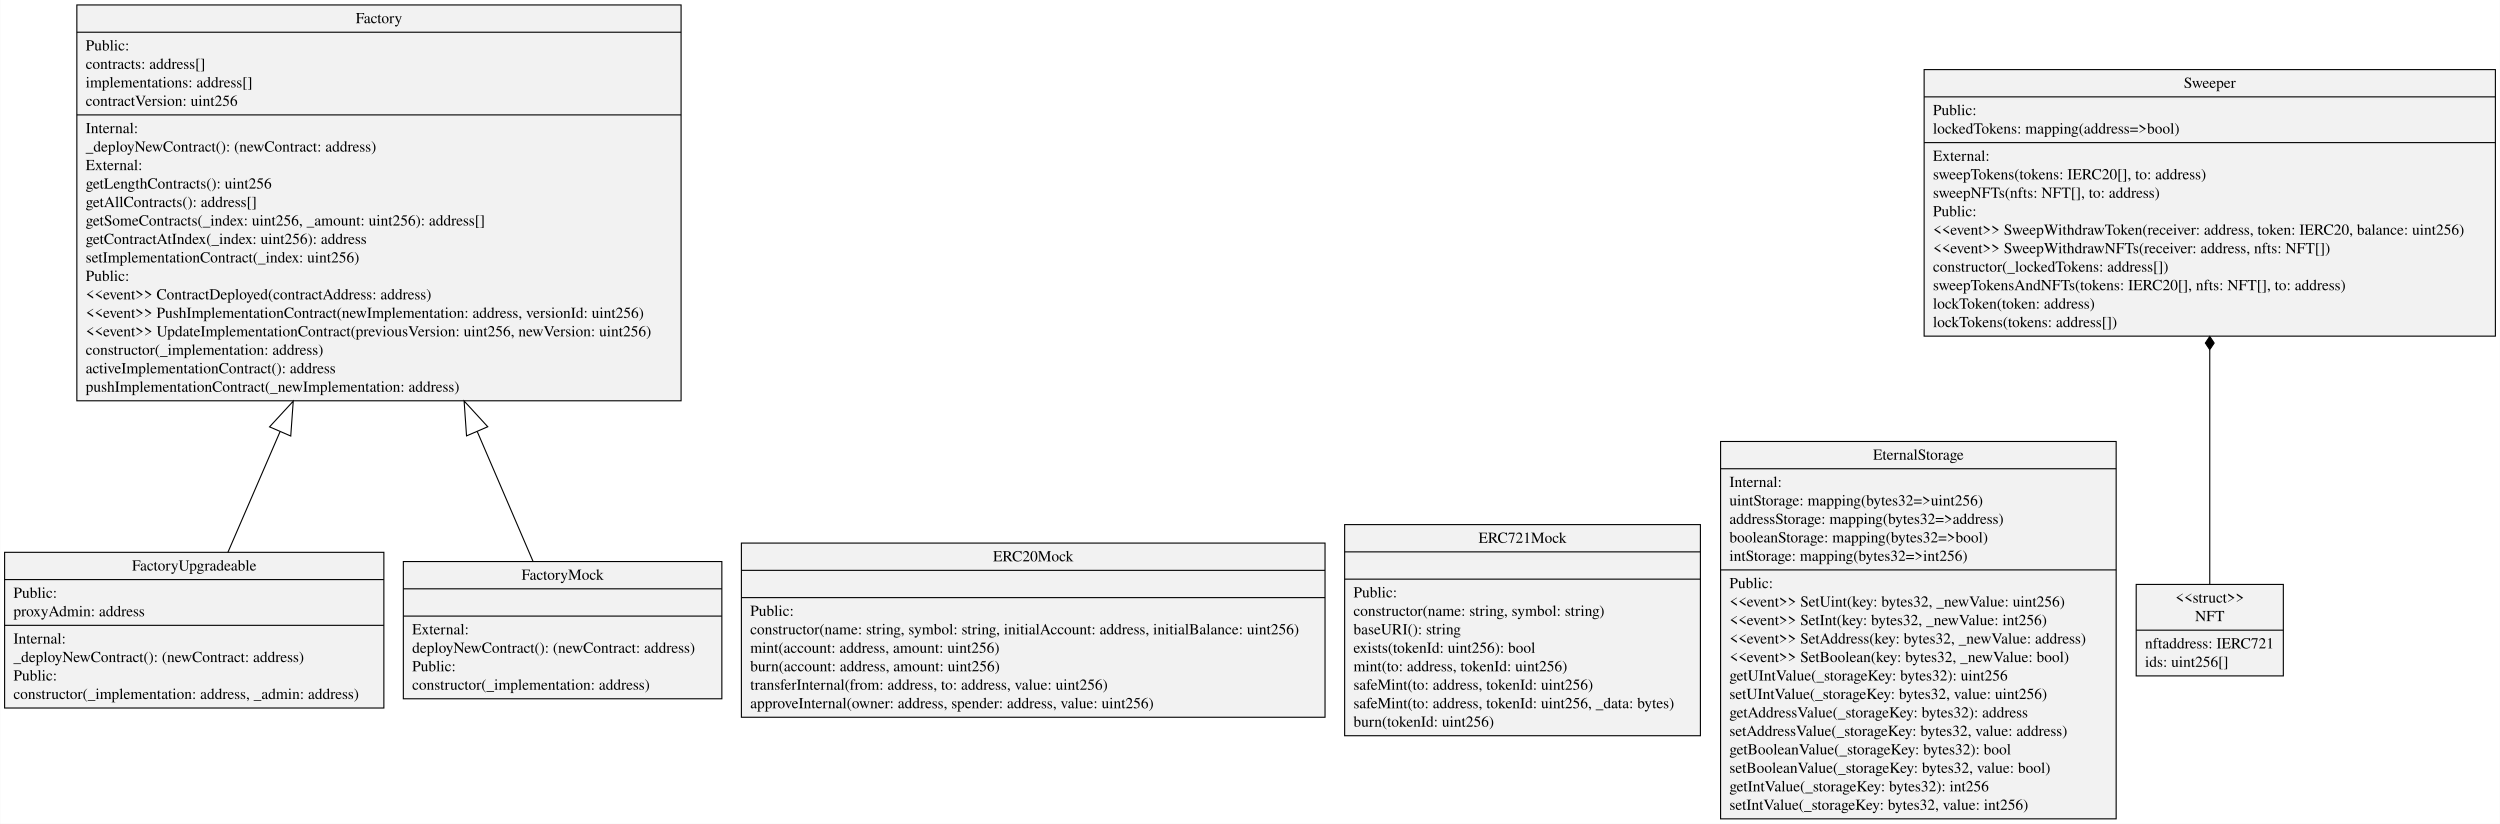
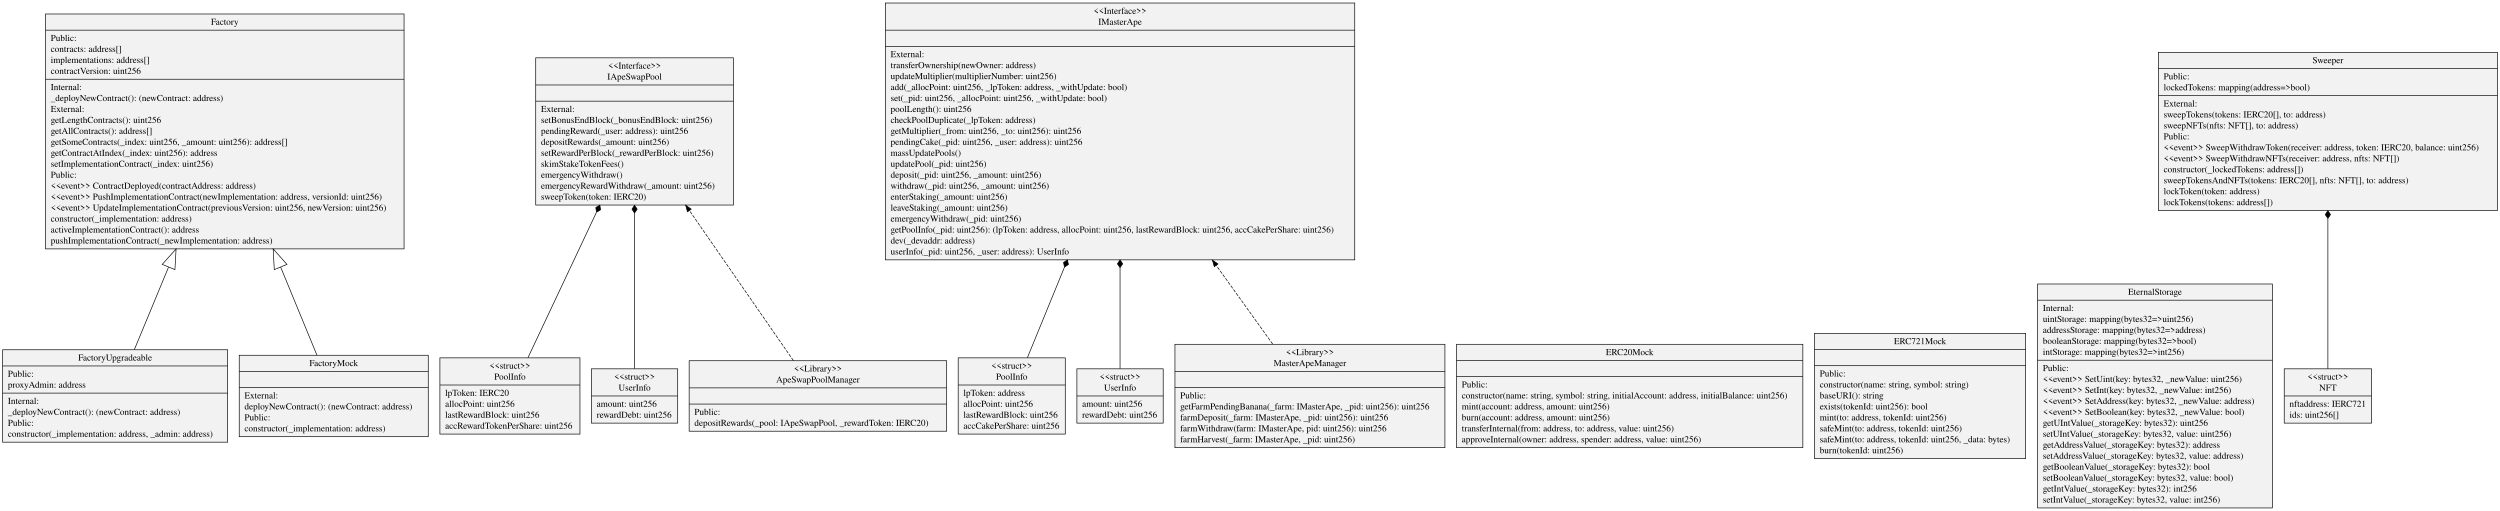
- <svg xmlns="http://www.w3.org/2000/svg" width="2273pt" height="749pt" viewBox="0.00 0.00 2273.22 749.20">
-   <g id="graph0" class="graph" transform="scale(1 1) rotate(0) translate(4 745.2)">
-     <polygon fill="#ffffff" stroke="transparent" points="-4,4 -4,-745.2 2269.218,-745.2 2269.218,4 -4,4" />
+ <svg xmlns="http://www.w3.org/2000/svg" width="3831pt" height="783pt" viewBox="0.00 0.00 3831.22 782.80">
+   <g id="graph0" class="graph" transform="scale(1 1) rotate(0) translate(4 778.8)">
+     <polygon fill="#ffffff" stroke="transparent" points="-4,4 -4,-778.8 3827.218,-778.8 3827.218,4 -4,4" />
    <g id="node1" class="node">
-       <polygon fill="#f2f2f2" stroke="#000000" points="65.7,-380.7 65.7,-740.7 615.211,-740.7 615.211,-380.7 65.7,-380.7" />
-       <text text-anchor="middle" x="340.455" y="-724.1" font-family="Times,serif" font-size="14.00" fill="#000000">Factory</text>
-       <polyline fill="none" stroke="#000000" points="65.7,-715.9 615.211,-715.9 " />
-       <text text-anchor="start" x="73.7" y="-699.3" font-family="Times,serif" font-size="14.00" fill="#000000">Public:</text>
-       <text text-anchor="start" x="73.7" y="-682.5" font-family="Times,serif" font-size="14.00" fill="#000000">   contracts: address[]</text>
-       <text text-anchor="start" x="73.7" y="-665.7" font-family="Times,serif" font-size="14.00" fill="#000000">   implementations: address[]</text>
-       <text text-anchor="start" x="73.7" y="-648.9" font-family="Times,serif" font-size="14.00" fill="#000000">   contractVersion: uint256</text>
-       <polyline fill="none" stroke="#000000" points="65.7,-640.7 615.211,-640.7 " />
-       <text text-anchor="start" x="73.7" y="-624.1" font-family="Times,serif" font-size="14.00" fill="#000000">Internal:</text>
-       <text text-anchor="start" x="73.7" y="-607.3" font-family="Times,serif" font-size="14.00" fill="#000000">    _deployNewContract(): (newContract: address)</text>
-       <text text-anchor="start" x="73.7" y="-590.5" font-family="Times,serif" font-size="14.00" fill="#000000">External:</text>
-       <text text-anchor="start" x="73.7" y="-573.7" font-family="Times,serif" font-size="14.00" fill="#000000">    getLengthContracts(): uint256</text>
-       <text text-anchor="start" x="73.7" y="-556.9" font-family="Times,serif" font-size="14.00" fill="#000000">    getAllContracts(): address[]</text>
-       <text text-anchor="start" x="73.7" y="-540.1" font-family="Times,serif" font-size="14.00" fill="#000000">    getSomeContracts(_index: uint256, _amount: uint256): address[]</text>
-       <text text-anchor="start" x="73.7" y="-523.3" font-family="Times,serif" font-size="14.00" fill="#000000">    getContractAtIndex(_index: uint256): address</text>
-       <text text-anchor="start" x="73.7" y="-506.5" font-family="Times,serif" font-size="14.00" fill="#000000">    setImplementationContract(_index: uint256)</text>
-       <text text-anchor="start" x="73.7" y="-489.7" font-family="Times,serif" font-size="14.00" fill="#000000">Public:</text>
-       <text text-anchor="start" x="73.7" y="-472.9" font-family="Times,serif" font-size="14.00" fill="#000000">    &lt;&lt;event&gt;&gt; ContractDeployed(contractAddress: address)</text>
-       <text text-anchor="start" x="73.7" y="-456.1" font-family="Times,serif" font-size="14.00" fill="#000000">    &lt;&lt;event&gt;&gt; PushImplementationContract(newImplementation: address, versionId: uint256)</text>
-       <text text-anchor="start" x="73.7" y="-439.3" font-family="Times,serif" font-size="14.00" fill="#000000">    &lt;&lt;event&gt;&gt; UpdateImplementationContract(previousVersion: uint256, newVersion: uint256)</text>
-       <text text-anchor="start" x="73.7" y="-422.5" font-family="Times,serif" font-size="14.00" fill="#000000">    constructor(_implementation: address)</text>
-       <text text-anchor="start" x="73.7" y="-405.7" font-family="Times,serif" font-size="14.00" fill="#000000">    activeImplementationContract(): address</text>
-       <text text-anchor="start" x="73.7" y="-388.9" font-family="Times,serif" font-size="14.00" fill="#000000">    pushImplementationContract(_newImplementation: address)</text>
+       <polygon fill="#f2f2f2" stroke="#000000" points="65.7,-397.5 65.7,-757.5 615.211,-757.5 615.211,-397.5 65.7,-397.5" />
+       <text text-anchor="middle" x="340.455" y="-740.9" font-family="Times,serif" font-size="14.00" fill="#000000">Factory</text>
+       <polyline fill="none" stroke="#000000" points="65.7,-732.7 615.211,-732.7 " />
+       <text text-anchor="start" x="73.7" y="-716.1" font-family="Times,serif" font-size="14.00" fill="#000000">Public:</text>
+       <text text-anchor="start" x="73.7" y="-699.3" font-family="Times,serif" font-size="14.00" fill="#000000">   contracts: address[]</text>
+       <text text-anchor="start" x="73.7" y="-682.5" font-family="Times,serif" font-size="14.00" fill="#000000">   implementations: address[]</text>
+       <text text-anchor="start" x="73.7" y="-665.7" font-family="Times,serif" font-size="14.00" fill="#000000">   contractVersion: uint256</text>
+       <polyline fill="none" stroke="#000000" points="65.7,-657.5 615.211,-657.5 " />
+       <text text-anchor="start" x="73.7" y="-640.9" font-family="Times,serif" font-size="14.00" fill="#000000">Internal:</text>
+       <text text-anchor="start" x="73.7" y="-624.1" font-family="Times,serif" font-size="14.00" fill="#000000">    _deployNewContract(): (newContract: address)</text>
+       <text text-anchor="start" x="73.7" y="-607.3" font-family="Times,serif" font-size="14.00" fill="#000000">External:</text>
+       <text text-anchor="start" x="73.7" y="-590.5" font-family="Times,serif" font-size="14.00" fill="#000000">    getLengthContracts(): uint256</text>
+       <text text-anchor="start" x="73.7" y="-573.7" font-family="Times,serif" font-size="14.00" fill="#000000">    getAllContracts(): address[]</text>
+       <text text-anchor="start" x="73.7" y="-556.9" font-family="Times,serif" font-size="14.00" fill="#000000">    getSomeContracts(_index: uint256, _amount: uint256): address[]</text>
+       <text text-anchor="start" x="73.7" y="-540.1" font-family="Times,serif" font-size="14.00" fill="#000000">    getContractAtIndex(_index: uint256): address</text>
+       <text text-anchor="start" x="73.7" y="-523.3" font-family="Times,serif" font-size="14.00" fill="#000000">    setImplementationContract(_index: uint256)</text>
+       <text text-anchor="start" x="73.7" y="-506.5" font-family="Times,serif" font-size="14.00" fill="#000000">Public:</text>
+       <text text-anchor="start" x="73.7" y="-489.7" font-family="Times,serif" font-size="14.00" fill="#000000">    &lt;&lt;event&gt;&gt; ContractDeployed(contractAddress: address)</text>
+       <text text-anchor="start" x="73.7" y="-472.9" font-family="Times,serif" font-size="14.00" fill="#000000">    &lt;&lt;event&gt;&gt; PushImplementationContract(newImplementation: address, versionId: uint256)</text>
+       <text text-anchor="start" x="73.7" y="-456.1" font-family="Times,serif" font-size="14.00" fill="#000000">    &lt;&lt;event&gt;&gt; UpdateImplementationContract(previousVersion: uint256, newVersion: uint256)</text>
+       <text text-anchor="start" x="73.7" y="-439.3" font-family="Times,serif" font-size="14.00" fill="#000000">    constructor(_implementation: address)</text>
+       <text text-anchor="start" x="73.7" y="-422.5" font-family="Times,serif" font-size="14.00" fill="#000000">    activeImplementationContract(): address</text>
+       <text text-anchor="start" x="73.7" y="-405.7" font-family="Times,serif" font-size="14.00" fill="#000000">    pushImplementationContract(_newImplementation: address)</text>
    </g>
    <g id="node2" class="node">
      <polygon fill="#f2f2f2" stroke="#000000" points="0,-101.3 0,-242.9 344.91,-242.9 344.91,-101.3 0,-101.3" />
      <text text-anchor="middle" x="172.455" y="-226.3" font-family="Times,serif" font-size="14.00" fill="#000000">FactoryUpgradeable</text>
      <polyline fill="none" stroke="#000000" points="0,-218.1 344.91,-218.1 " />
      <text text-anchor="start" x="8" y="-201.5" font-family="Times,serif" font-size="14.00" fill="#000000">Public:</text>
      <text text-anchor="start" x="8" y="-184.7" font-family="Times,serif" font-size="14.00" fill="#000000">   proxyAdmin: address</text>
      <polyline fill="none" stroke="#000000" points="0,-176.5 344.91,-176.5 " />
      <text text-anchor="start" x="8" y="-159.9" font-family="Times,serif" font-size="14.00" fill="#000000">Internal:</text>
      <text text-anchor="start" x="8" y="-143.1" font-family="Times,serif" font-size="14.00" fill="#000000">    _deployNewContract(): (newContract: address)</text>
      <text text-anchor="start" x="8" y="-126.3" font-family="Times,serif" font-size="14.00" fill="#000000">Public:</text>
      <text text-anchor="start" x="8" y="-109.5" font-family="Times,serif" font-size="14.00" fill="#000000">    constructor(_implementation: address, _admin: address)</text>
    </g>
+     <g id="edge6" class="edge">
+       <path fill="none" stroke="#000000" d="M201.911,-243.179C216.674,-278.805 235.398,-323.988 254.27,-369.526" />
+       <polygon fill="none" stroke="#000000" points="244.659,-373.763 265.845,-397.457 264.06,-365.723 244.659,-373.763" />
+     </g>
+     <g id="node3" class="node">
+       <polygon fill="#f2f2f2" stroke="#000000" points="817.001,-464.7 817.001,-690.3 1119.91,-690.3 1119.91,-464.7 817.001,-464.7" />
+       <text text-anchor="middle" x="968.455" y="-673.7" font-family="Times,serif" font-size="14.00" fill="#000000">&lt;&lt;Interface&gt;&gt;</text>
+       <text text-anchor="middle" x="968.455" y="-656.9" font-family="Times,serif" font-size="14.00" fill="#000000">IApeSwapPool</text>
+       <polyline fill="none" stroke="#000000" points="817.001,-648.7 1119.91,-648.7 " />
+       <text text-anchor="middle" x="968.455" y="-632.1" font-family="Times,serif" font-size="14.00" fill="#000000"> </text>
+       <polyline fill="none" stroke="#000000" points="817.001,-623.9 1119.91,-623.9 " />
+       <text text-anchor="start" x="825.001" y="-607.3" font-family="Times,serif" font-size="14.00" fill="#000000">External:</text>
+       <text text-anchor="start" x="825.001" y="-590.5" font-family="Times,serif" font-size="14.00" fill="#000000">     setBonusEndBlock(_bonusEndBlock: uint256)</text>
+       <text text-anchor="start" x="825.001" y="-573.7" font-family="Times,serif" font-size="14.00" fill="#000000">     pendingReward(_user: address): uint256</text>
+       <text text-anchor="start" x="825.001" y="-556.9" font-family="Times,serif" font-size="14.00" fill="#000000">     depositRewards(_amount: uint256)</text>
+       <text text-anchor="start" x="825.001" y="-540.1" font-family="Times,serif" font-size="14.00" fill="#000000">     setRewardPerBlock(_rewardPerBlock: uint256)</text>
+       <text text-anchor="start" x="825.001" y="-523.3" font-family="Times,serif" font-size="14.00" fill="#000000">     skimStakeTokenFees()</text>
+       <text text-anchor="start" x="825.001" y="-506.5" font-family="Times,serif" font-size="14.00" fill="#000000">     emergencyWithdraw()</text>
+       <text text-anchor="start" x="825.001" y="-489.7" font-family="Times,serif" font-size="14.00" fill="#000000">     emergencyRewardWithdraw(_amount: uint256)</text>
+       <text text-anchor="start" x="825.001" y="-472.9" font-family="Times,serif" font-size="14.00" fill="#000000">     sweepToken(token: IERC20)</text>
+     </g>
+     <g id="node4" class="node">
+       <polygon fill="#f2f2f2" stroke="#000000" points="670.132,-113.7 670.132,-230.5 884.778,-230.5 884.778,-113.7 670.132,-113.7" />
+       <text text-anchor="middle" x="777.455" y="-213.9" font-family="Times,serif" font-size="14.00" fill="#000000">&lt;&lt;struct&gt;&gt;</text>
+       <text text-anchor="middle" x="777.455" y="-197.1" font-family="Times,serif" font-size="14.00" fill="#000000">PoolInfo</text>
+       <polyline fill="none" stroke="#000000" points="670.132,-188.9 884.778,-188.9 " />
+       <text text-anchor="start" x="678.132" y="-172.3" font-family="Times,serif" font-size="14.00" fill="#000000">lpToken: IERC20</text>
+       <text text-anchor="start" x="678.132" y="-155.5" font-family="Times,serif" font-size="14.00" fill="#000000">allocPoint: uint256</text>
+       <text text-anchor="start" x="678.132" y="-138.7" font-family="Times,serif" font-size="14.00" fill="#000000">lastRewardBlock: uint256</text>
+       <text text-anchor="start" x="678.132" y="-121.9" font-family="Times,serif" font-size="14.00" fill="#000000">accRewardTokenPerShare: uint256</text>
+     </g>
+     <g id="edge1" class="edge">
+       <path fill="none" stroke="#000000" d="M805.024,-230.616C832.342,-288.597 875.034,-379.212 909.934,-453.288" />
+       <polygon fill="#000000" stroke="#000000" points="910.13,-453.703 916.305,-457.426 915.244,-464.559 909.068,-460.836 910.13,-453.703" />
+     </g>
+     <g id="node5" class="node">
+       <polygon fill="#f2f2f2" stroke="#000000" points="902.335,-130.5 902.335,-213.7 1034.575,-213.7 1034.575,-130.5 902.335,-130.5" />
+       <text text-anchor="middle" x="968.455" y="-197.1" font-family="Times,serif" font-size="14.00" fill="#000000">&lt;&lt;struct&gt;&gt;</text>
+       <text text-anchor="middle" x="968.455" y="-180.3" font-family="Times,serif" font-size="14.00" fill="#000000">UserInfo</text>
+       <polyline fill="none" stroke="#000000" points="902.335,-172.1 1034.575,-172.1 " />
+       <text text-anchor="start" x="910.335" y="-155.5" font-family="Times,serif" font-size="14.00" fill="#000000">amount: uint256</text>
+       <text text-anchor="start" x="910.335" y="-138.7" font-family="Times,serif" font-size="14.00" fill="#000000">rewardDebt: uint256</text>
+     </g>
    <g id="edge2" class="edge">
-       <path fill="none" stroke="#000000" d="M203.074,-242.923C216.652,-274.331 233.407,-313.088 250.493,-352.609" />
-       <polygon fill="none" stroke="#000000" points="240.949,-356.993 262.492,-380.363 260.225,-348.66 240.949,-356.993" />
-     </g>
-     <g id="node3" class="node">
-       <polygon fill="#f2f2f2" stroke="#000000" points="670.062,-92.9 670.062,-251.3 1200.848,-251.3 1200.848,-92.9 670.062,-92.9" />
-       <text text-anchor="middle" x="935.455" y="-234.7" font-family="Times,serif" font-size="14.00" fill="#000000">ERC20Mock</text>
-       <polyline fill="none" stroke="#000000" points="670.062,-226.5 1200.848,-226.5 " />
-       <text text-anchor="middle" x="935.455" y="-209.9" font-family="Times,serif" font-size="14.00" fill="#000000"> </text>
-       <polyline fill="none" stroke="#000000" points="670.062,-201.7 1200.848,-201.7 " />
-       <text text-anchor="start" x="678.062" y="-185.1" font-family="Times,serif" font-size="14.00" fill="#000000">Public:</text>
-       <text text-anchor="start" x="678.062" y="-168.3" font-family="Times,serif" font-size="14.00" fill="#000000">    constructor(name: string, symbol: string, initialAccount: address, initialBalance: uint256)</text>
-       <text text-anchor="start" x="678.062" y="-151.5" font-family="Times,serif" font-size="14.00" fill="#000000">    mint(account: address, amount: uint256)</text>
-       <text text-anchor="start" x="678.062" y="-134.7" font-family="Times,serif" font-size="14.00" fill="#000000">    burn(account: address, amount: uint256)</text>
-       <text text-anchor="start" x="678.062" y="-117.9" font-family="Times,serif" font-size="14.00" fill="#000000">    transferInternal(from: address, to: address, value: uint256)</text>
-       <text text-anchor="start" x="678.062" y="-101.1" font-family="Times,serif" font-size="14.00" fill="#000000">    approveInternal(owner: address, spender: address, value: uint256)</text>
-     </g>
-     <g id="node4" class="node">
-       <polygon fill="#f2f2f2" stroke="#000000" points="1218.686,-76.1 1218.686,-268.1 1542.225,-268.1 1542.225,-76.1 1218.686,-76.1" />
-       <text text-anchor="middle" x="1380.455" y="-251.5" font-family="Times,serif" font-size="14.00" fill="#000000">ERC721Mock</text>
-       <polyline fill="none" stroke="#000000" points="1218.686,-243.3 1542.225,-243.3 " />
-       <text text-anchor="middle" x="1380.455" y="-226.7" font-family="Times,serif" font-size="14.00" fill="#000000"> </text>
-       <polyline fill="none" stroke="#000000" points="1218.686,-218.5 1542.225,-218.5 " />
-       <text text-anchor="start" x="1226.686" y="-201.9" font-family="Times,serif" font-size="14.00" fill="#000000">Public:</text>
-       <text text-anchor="start" x="1226.686" y="-185.1" font-family="Times,serif" font-size="14.00" fill="#000000">    constructor(name: string, symbol: string)</text>
-       <text text-anchor="start" x="1226.686" y="-168.3" font-family="Times,serif" font-size="14.00" fill="#000000">    baseURI(): string</text>
-       <text text-anchor="start" x="1226.686" y="-151.5" font-family="Times,serif" font-size="14.00" fill="#000000">    exists(tokenId: uint256): bool</text>
-       <text text-anchor="start" x="1226.686" y="-134.7" font-family="Times,serif" font-size="14.00" fill="#000000">    mint(to: address, tokenId: uint256)</text>
-       <text text-anchor="start" x="1226.686" y="-117.9" font-family="Times,serif" font-size="14.00" fill="#000000">    safeMint(to: address, tokenId: uint256)</text>
-       <text text-anchor="start" x="1226.686" y="-101.1" font-family="Times,serif" font-size="14.00" fill="#000000">    safeMint(to: address, tokenId: uint256, _data: bytes)</text>
-       <text text-anchor="start" x="1226.686" y="-84.3" font-family="Times,serif" font-size="14.00" fill="#000000">    burn(tokenId: uint256)</text>
-     </g>
-     <g id="node5" class="node">
+       <path fill="none" stroke="#000000" d="M968.455,-213.958C968.455,-269.722 968.455,-370.813 968.455,-452.263" />
+       <polygon fill="#000000" stroke="#000000" points="968.455,-452.386 972.455,-458.386 968.455,-464.386 964.455,-458.386 968.455,-452.386" />
+     </g>
+     <g id="node6" class="node">
+       <polygon fill="#f2f2f2" stroke="#000000" points="1352.772,-380.7 1352.772,-774.3 2072.139,-774.3 2072.139,-380.7 1352.772,-380.7" />
+       <text text-anchor="middle" x="1712.455" y="-757.7" font-family="Times,serif" font-size="14.00" fill="#000000">&lt;&lt;Interface&gt;&gt;</text>
+       <text text-anchor="middle" x="1712.455" y="-740.9" font-family="Times,serif" font-size="14.00" fill="#000000">IMasterApe</text>
+       <polyline fill="none" stroke="#000000" points="1352.772,-732.7 2072.139,-732.7 " />
+       <text text-anchor="middle" x="1712.455" y="-716.1" font-family="Times,serif" font-size="14.00" fill="#000000"> </text>
+       <polyline fill="none" stroke="#000000" points="1352.772,-707.9 2072.139,-707.9 " />
+       <text text-anchor="start" x="1360.772" y="-691.3" font-family="Times,serif" font-size="14.00" fill="#000000">External:</text>
+       <text text-anchor="start" x="1360.772" y="-674.5" font-family="Times,serif" font-size="14.00" fill="#000000">     transferOwnership(newOwner: address)</text>
+       <text text-anchor="start" x="1360.772" y="-657.7" font-family="Times,serif" font-size="14.00" fill="#000000">     updateMultiplier(multiplierNumber: uint256)</text>
+       <text text-anchor="start" x="1360.772" y="-640.9" font-family="Times,serif" font-size="14.00" fill="#000000">     add(_allocPoint: uint256, _lpToken: address, _withUpdate: bool)</text>
+       <text text-anchor="start" x="1360.772" y="-624.1" font-family="Times,serif" font-size="14.00" fill="#000000">     set(_pid: uint256, _allocPoint: uint256, _withUpdate: bool)</text>
+       <text text-anchor="start" x="1360.772" y="-607.3" font-family="Times,serif" font-size="14.00" fill="#000000">     poolLength(): uint256</text>
+       <text text-anchor="start" x="1360.772" y="-590.5" font-family="Times,serif" font-size="14.00" fill="#000000">     checkPoolDuplicate(_lpToken: address)</text>
+       <text text-anchor="start" x="1360.772" y="-573.7" font-family="Times,serif" font-size="14.00" fill="#000000">     getMultiplier(_from: uint256, _to: uint256): uint256</text>
+       <text text-anchor="start" x="1360.772" y="-556.9" font-family="Times,serif" font-size="14.00" fill="#000000">     pendingCake(_pid: uint256, _user: address): uint256</text>
+       <text text-anchor="start" x="1360.772" y="-540.1" font-family="Times,serif" font-size="14.00" fill="#000000">     massUpdatePools()</text>
+       <text text-anchor="start" x="1360.772" y="-523.3" font-family="Times,serif" font-size="14.00" fill="#000000">     updatePool(_pid: uint256)</text>
+       <text text-anchor="start" x="1360.772" y="-506.5" font-family="Times,serif" font-size="14.00" fill="#000000">     deposit(_pid: uint256, _amount: uint256)</text>
+       <text text-anchor="start" x="1360.772" y="-489.7" font-family="Times,serif" font-size="14.00" fill="#000000">     withdraw(_pid: uint256, _amount: uint256)</text>
+       <text text-anchor="start" x="1360.772" y="-472.9" font-family="Times,serif" font-size="14.00" fill="#000000">     enterStaking(_amount: uint256)</text>
+       <text text-anchor="start" x="1360.772" y="-456.1" font-family="Times,serif" font-size="14.00" fill="#000000">     leaveStaking(_amount: uint256)</text>
+       <text text-anchor="start" x="1360.772" y="-439.3" font-family="Times,serif" font-size="14.00" fill="#000000">     emergencyWithdraw(_pid: uint256)</text>
+       <text text-anchor="start" x="1360.772" y="-422.5" font-family="Times,serif" font-size="14.00" fill="#000000">     getPoolInfo(_pid: uint256): (lpToken: address, allocPoint: uint256, lastRewardBlock: uint256, accCakePerShare: uint256)</text>
+       <text text-anchor="start" x="1360.772" y="-405.7" font-family="Times,serif" font-size="14.00" fill="#000000">     dev(_devaddr: address)</text>
+       <text text-anchor="start" x="1360.772" y="-388.9" font-family="Times,serif" font-size="14.00" fill="#000000">     userInfo(_pid: uint256, _user: address): UserInfo</text>
+     </g>
+     <g id="node7" class="node">
+       <polygon fill="#f2f2f2" stroke="#000000" points="1464.399,-113.7 1464.399,-230.5 1628.511,-230.5 1628.511,-113.7 1464.399,-113.7" />
+       <text text-anchor="middle" x="1546.455" y="-213.9" font-family="Times,serif" font-size="14.00" fill="#000000">&lt;&lt;struct&gt;&gt;</text>
+       <text text-anchor="middle" x="1546.455" y="-197.1" font-family="Times,serif" font-size="14.00" fill="#000000">PoolInfo</text>
+       <polyline fill="none" stroke="#000000" points="1464.399,-188.9 1628.511,-188.9 " />
+       <text text-anchor="start" x="1472.399" y="-172.3" font-family="Times,serif" font-size="14.00" fill="#000000">lpToken: address</text>
+       <text text-anchor="start" x="1472.399" y="-155.5" font-family="Times,serif" font-size="14.00" fill="#000000">allocPoint: uint256</text>
+       <text text-anchor="start" x="1472.399" y="-138.7" font-family="Times,serif" font-size="14.00" fill="#000000">lastRewardBlock: uint256</text>
+       <text text-anchor="start" x="1472.399" y="-121.9" font-family="Times,serif" font-size="14.00" fill="#000000">accCakePerShare: uint256</text>
+     </g>
+     <g id="edge3" class="edge">
+       <path fill="none" stroke="#000000" d="M1570.416,-230.616C1585.64,-267.795 1606.358,-318.393 1627.262,-369.445" />
+       <polygon fill="#000000" stroke="#000000" points="1627.317,-369.579 1633.293,-373.616 1631.865,-380.684 1625.889,-376.648 1627.317,-369.579" />
+     </g>
+     <g id="node8" class="node">
+       <polygon fill="#f2f2f2" stroke="#000000" points="1646.335,-130.5 1646.335,-213.7 1778.575,-213.7 1778.575,-130.5 1646.335,-130.5" />
+       <text text-anchor="middle" x="1712.455" y="-197.1" font-family="Times,serif" font-size="14.00" fill="#000000">&lt;&lt;struct&gt;&gt;</text>
+       <text text-anchor="middle" x="1712.455" y="-180.3" font-family="Times,serif" font-size="14.00" fill="#000000">UserInfo</text>
+       <polyline fill="none" stroke="#000000" points="1646.335,-172.1 1778.575,-172.1 " />
+       <text text-anchor="start" x="1654.335" y="-155.5" font-family="Times,serif" font-size="14.00" fill="#000000">amount: uint256</text>
+       <text text-anchor="start" x="1654.335" y="-138.7" font-family="Times,serif" font-size="14.00" fill="#000000">rewardDebt: uint256</text>
+     </g>
+     <g id="edge4" class="edge">
+       <path fill="none" stroke="#000000" d="M1712.455,-213.958C1712.455,-251.527 1712.455,-309.669 1712.455,-368.518" />
+       <polygon fill="#000000" stroke="#000000" points="1712.455,-368.684 1716.455,-374.684 1712.455,-380.684 1708.455,-374.684 1712.455,-368.684" />
+     </g>
+     <g id="node9" class="node">
+       <polygon fill="#f2f2f2" stroke="#000000" points="1052.115,-118.1 1052.115,-226.1 1446.795,-226.1 1446.795,-118.1 1052.115,-118.1" />
+       <text text-anchor="middle" x="1249.455" y="-209.5" font-family="Times,serif" font-size="14.00" fill="#000000">&lt;&lt;Library&gt;&gt;</text>
+       <text text-anchor="middle" x="1249.455" y="-192.7" font-family="Times,serif" font-size="14.00" fill="#000000">ApeSwapPoolManager</text>
+       <polyline fill="none" stroke="#000000" points="1052.115,-184.5 1446.795,-184.5 " />
+       <text text-anchor="middle" x="1249.455" y="-167.9" font-family="Times,serif" font-size="14.00" fill="#000000"> </text>
+       <polyline fill="none" stroke="#000000" points="1052.115,-159.7 1446.795,-159.7 " />
+       <text text-anchor="start" x="1060.115" y="-143.1" font-family="Times,serif" font-size="14.00" fill="#000000">Public:</text>
+       <text text-anchor="start" x="1060.115" y="-126.3" font-family="Times,serif" font-size="14.00" fill="#000000">    depositRewards(_pool: IApeSwapPool, _rewardToken: IERC20)</text>
+     </g>
+     <g id="edge7" class="edge">
+       <path fill="none" stroke="#000000" stroke-dasharray="5,2" d="M1211.85,-226.353C1171.303,-284.85 1105.449,-379.858 1052.459,-456.307" />
+       <polygon fill="#000000" stroke="#000000" points="1049.54,-454.375 1046.72,-464.587 1055.293,-458.362 1049.54,-454.375" />
+     </g>
+     <g id="node10" class="node">
+       <polygon fill="#f2f2f2" stroke="#000000" points="1796.582,-92.9 1796.582,-251.3 2210.328,-251.3 2210.328,-92.9 1796.582,-92.9" />
+       <text text-anchor="middle" x="2003.455" y="-234.7" font-family="Times,serif" font-size="14.00" fill="#000000">&lt;&lt;Library&gt;&gt;</text>
+       <text text-anchor="middle" x="2003.455" y="-217.9" font-family="Times,serif" font-size="14.00" fill="#000000">MasterApeManager</text>
+       <polyline fill="none" stroke="#000000" points="1796.582,-209.7 2210.328,-209.7 " />
+       <text text-anchor="middle" x="2003.455" y="-193.1" font-family="Times,serif" font-size="14.00" fill="#000000"> </text>
+       <polyline fill="none" stroke="#000000" points="1796.582,-184.9 2210.328,-184.9 " />
+       <text text-anchor="start" x="1804.582" y="-168.3" font-family="Times,serif" font-size="14.00" fill="#000000">Public:</text>
+       <text text-anchor="start" x="1804.582" y="-151.5" font-family="Times,serif" font-size="14.00" fill="#000000">    getFarmPendingBanana(_farm: IMasterApe, _pid: uint256): uint256</text>
+       <text text-anchor="start" x="1804.582" y="-134.7" font-family="Times,serif" font-size="14.00" fill="#000000">    farmDeposit(_farm: IMasterApe, _pid: uint256): uint256</text>
+       <text text-anchor="start" x="1804.582" y="-117.9" font-family="Times,serif" font-size="14.00" fill="#000000">    farmWithdraw(farm: IMasterApe, pid: uint256): uint256</text>
+       <text text-anchor="start" x="1804.582" y="-101.1" font-family="Times,serif" font-size="14.00" fill="#000000">    farmHarvest(_farm: IMasterApe, _pid: uint256)</text>
+     </g>
+     <g id="edge8" class="edge">
+       <path fill="none" stroke="#000000" stroke-dasharray="5,2" d="M1946.31,-251.71C1921.275,-286.588 1890.623,-329.29 1859.857,-372.151" />
+       <polygon fill="#000000" stroke="#000000" points="1856.897,-370.273 1853.909,-380.437 1862.583,-374.355 1856.897,-370.273" />
+     </g>
+     <g id="node11" class="node">
+       <polygon fill="#f2f2f2" stroke="#000000" points="2228.062,-92.9 2228.062,-251.3 2758.848,-251.3 2758.848,-92.9 2228.062,-92.9" />
+       <text text-anchor="middle" x="2493.455" y="-234.7" font-family="Times,serif" font-size="14.00" fill="#000000">ERC20Mock</text>
+       <polyline fill="none" stroke="#000000" points="2228.062,-226.5 2758.848,-226.5 " />
+       <text text-anchor="middle" x="2493.455" y="-209.9" font-family="Times,serif" font-size="14.00" fill="#000000"> </text>
+       <polyline fill="none" stroke="#000000" points="2228.062,-201.7 2758.848,-201.7 " />
+       <text text-anchor="start" x="2236.062" y="-185.1" font-family="Times,serif" font-size="14.00" fill="#000000">Public:</text>
+       <text text-anchor="start" x="2236.062" y="-168.3" font-family="Times,serif" font-size="14.00" fill="#000000">    constructor(name: string, symbol: string, initialAccount: address, initialBalance: uint256)</text>
+       <text text-anchor="start" x="2236.062" y="-151.5" font-family="Times,serif" font-size="14.00" fill="#000000">    mint(account: address, amount: uint256)</text>
+       <text text-anchor="start" x="2236.062" y="-134.7" font-family="Times,serif" font-size="14.00" fill="#000000">    burn(account: address, amount: uint256)</text>
+       <text text-anchor="start" x="2236.062" y="-117.9" font-family="Times,serif" font-size="14.00" fill="#000000">    transferInternal(from: address, to: address, value: uint256)</text>
+       <text text-anchor="start" x="2236.062" y="-101.1" font-family="Times,serif" font-size="14.00" fill="#000000">    approveInternal(owner: address, spender: address, value: uint256)</text>
+     </g>
+     <g id="node12" class="node">
+       <polygon fill="#f2f2f2" stroke="#000000" points="2776.686,-76.1 2776.686,-268.1 3100.225,-268.1 3100.225,-76.1 2776.686,-76.1" />
+       <text text-anchor="middle" x="2938.455" y="-251.5" font-family="Times,serif" font-size="14.00" fill="#000000">ERC721Mock</text>
+       <polyline fill="none" stroke="#000000" points="2776.686,-243.3 3100.225,-243.3 " />
+       <text text-anchor="middle" x="2938.455" y="-226.7" font-family="Times,serif" font-size="14.00" fill="#000000"> </text>
+       <polyline fill="none" stroke="#000000" points="2776.686,-218.5 3100.225,-218.5 " />
+       <text text-anchor="start" x="2784.686" y="-201.9" font-family="Times,serif" font-size="14.00" fill="#000000">Public:</text>
+       <text text-anchor="start" x="2784.686" y="-185.1" font-family="Times,serif" font-size="14.00" fill="#000000">    constructor(name: string, symbol: string)</text>
+       <text text-anchor="start" x="2784.686" y="-168.3" font-family="Times,serif" font-size="14.00" fill="#000000">    baseURI(): string</text>
+       <text text-anchor="start" x="2784.686" y="-151.5" font-family="Times,serif" font-size="14.00" fill="#000000">    exists(tokenId: uint256): bool</text>
+       <text text-anchor="start" x="2784.686" y="-134.7" font-family="Times,serif" font-size="14.00" fill="#000000">    mint(to: address, tokenId: uint256)</text>
+       <text text-anchor="start" x="2784.686" y="-117.9" font-family="Times,serif" font-size="14.00" fill="#000000">    safeMint(to: address, tokenId: uint256)</text>
+       <text text-anchor="start" x="2784.686" y="-101.1" font-family="Times,serif" font-size="14.00" fill="#000000">    safeMint(to: address, tokenId: uint256, _data: bytes)</text>
+       <text text-anchor="start" x="2784.686" y="-84.3" font-family="Times,serif" font-size="14.00" fill="#000000">    burn(tokenId: uint256)</text>
+     </g>
+     <g id="node13" class="node">
      <polygon fill="#f2f2f2" stroke="#000000" points="362.619,-109.7 362.619,-234.5 652.291,-234.5 652.291,-109.7 362.619,-109.7" />
      <text text-anchor="middle" x="507.455" y="-217.9" font-family="Times,serif" font-size="14.00" fill="#000000">FactoryMock</text>
      <polyline fill="none" stroke="#000000" points="362.619,-209.7 652.291,-209.7 " />
      <text text-anchor="middle" x="507.455" y="-193.1" font-family="Times,serif" font-size="14.00" fill="#000000"> </text>
      <polyline fill="none" stroke="#000000" points="362.619,-184.9 652.291,-184.9 " />
      <text text-anchor="start" x="370.619" y="-168.3" font-family="Times,serif" font-size="14.00" fill="#000000">External:</text>
      <text text-anchor="start" x="370.619" y="-151.5" font-family="Times,serif" font-size="14.00" fill="#000000">    deployNewContract(): (newContract: address)</text>
      <text text-anchor="start" x="370.619" y="-134.7" font-family="Times,serif" font-size="14.00" fill="#000000">Public:</text>
      <text text-anchor="start" x="370.619" y="-117.9" font-family="Times,serif" font-size="14.00" fill="#000000">    constructor(_implementation: address)</text>
    </g>
-     <g id="edge3" class="edge">
-       <path fill="none" stroke="#000000" d="M480.624,-234.535C466.527,-267.338 448.35,-309.635 429.787,-352.83" />
-       <polygon fill="none" stroke="#000000" points="420.091,-348.798 417.893,-380.507 439.385,-357.09 420.091,-348.798" />
-     </g>
-     <g id="node6" class="node">
-       <polygon fill="#f2f2f2" stroke="#000000" points="1560.58,-.5 1560.58,-343.7 1920.33,-343.7 1920.33,-.5 1560.58,-.5" />
-       <text text-anchor="middle" x="1740.455" y="-327.1" font-family="Times,serif" font-size="14.00" fill="#000000">EternalStorage</text>
-       <polyline fill="none" stroke="#000000" points="1560.58,-318.9 1920.33,-318.9 " />
-       <text text-anchor="start" x="1568.58" y="-302.3" font-family="Times,serif" font-size="14.00" fill="#000000">Internal:</text>
-       <text text-anchor="start" x="1568.58" y="-285.5" font-family="Times,serif" font-size="14.00" fill="#000000">   uintStorage: mapping(bytes32=&gt;uint256)</text>
-       <text text-anchor="start" x="1568.58" y="-268.7" font-family="Times,serif" font-size="14.00" fill="#000000">   addressStorage: mapping(bytes32=&gt;address)</text>
-       <text text-anchor="start" x="1568.58" y="-251.9" font-family="Times,serif" font-size="14.00" fill="#000000">   booleanStorage: mapping(bytes32=&gt;bool)</text>
-       <text text-anchor="start" x="1568.58" y="-235.1" font-family="Times,serif" font-size="14.00" fill="#000000">   intStorage: mapping(bytes32=&gt;int256)</text>
-       <polyline fill="none" stroke="#000000" points="1560.58,-226.9 1920.33,-226.9 " />
-       <text text-anchor="start" x="1568.58" y="-210.3" font-family="Times,serif" font-size="14.00" fill="#000000">Public:</text>
-       <text text-anchor="start" x="1568.58" y="-193.5" font-family="Times,serif" font-size="14.00" fill="#000000">    &lt;&lt;event&gt;&gt; SetUint(key: bytes32, _newValue: uint256)</text>
-       <text text-anchor="start" x="1568.58" y="-176.7" font-family="Times,serif" font-size="14.00" fill="#000000">    &lt;&lt;event&gt;&gt; SetInt(key: bytes32, _newValue: int256)</text>
-       <text text-anchor="start" x="1568.58" y="-159.9" font-family="Times,serif" font-size="14.00" fill="#000000">    &lt;&lt;event&gt;&gt; SetAddress(key: bytes32, _newValue: address)</text>
-       <text text-anchor="start" x="1568.58" y="-143.1" font-family="Times,serif" font-size="14.00" fill="#000000">    &lt;&lt;event&gt;&gt; SetBoolean(key: bytes32, _newValue: bool)</text>
-       <text text-anchor="start" x="1568.58" y="-126.3" font-family="Times,serif" font-size="14.00" fill="#000000">    getUIntValue(_storageKey: bytes32): uint256</text>
-       <text text-anchor="start" x="1568.58" y="-109.5" font-family="Times,serif" font-size="14.00" fill="#000000">    setUIntValue(_storageKey: bytes32, value: uint256)</text>
-       <text text-anchor="start" x="1568.58" y="-92.7" font-family="Times,serif" font-size="14.00" fill="#000000">    getAddressValue(_storageKey: bytes32): address</text>
-       <text text-anchor="start" x="1568.58" y="-75.9" font-family="Times,serif" font-size="14.00" fill="#000000">    setAddressValue(_storageKey: bytes32, value: address)</text>
-       <text text-anchor="start" x="1568.58" y="-59.1" font-family="Times,serif" font-size="14.00" fill="#000000">    getBooleanValue(_storageKey: bytes32): bool</text>
-       <text text-anchor="start" x="1568.58" y="-42.3" font-family="Times,serif" font-size="14.00" fill="#000000">    setBooleanValue(_storageKey: bytes32, value: bool)</text>
-       <text text-anchor="start" x="1568.58" y="-25.5" font-family="Times,serif" font-size="14.00" fill="#000000">    getIntValue(_storageKey: bytes32): int256</text>
-       <text text-anchor="start" x="1568.58" y="-8.7" font-family="Times,serif" font-size="14.00" fill="#000000">    setIntValue(_storageKey: bytes32, value: int256)</text>
-     </g>
-     <g id="node7" class="node">
-       <polygon fill="#f2f2f2" stroke="#000000" points="1745.693,-439.5 1745.693,-681.9 2265.218,-681.9 2265.218,-439.5 1745.693,-439.5" />
-       <text text-anchor="middle" x="2005.455" y="-665.3" font-family="Times,serif" font-size="14.00" fill="#000000">Sweeper</text>
-       <polyline fill="none" stroke="#000000" points="1745.693,-657.1 2265.218,-657.1 " />
-       <text text-anchor="start" x="1753.693" y="-640.5" font-family="Times,serif" font-size="14.00" fill="#000000">Public:</text>
-       <text text-anchor="start" x="1753.693" y="-623.7" font-family="Times,serif" font-size="14.00" fill="#000000">   lockedTokens: mapping(address=&gt;bool)</text>
-       <polyline fill="none" stroke="#000000" points="1745.693,-615.5 2265.218,-615.5 " />
-       <text text-anchor="start" x="1753.693" y="-598.9" font-family="Times,serif" font-size="14.00" fill="#000000">External:</text>
-       <text text-anchor="start" x="1753.693" y="-582.1" font-family="Times,serif" font-size="14.00" fill="#000000">    sweepTokens(tokens: IERC20[], to: address)</text>
-       <text text-anchor="start" x="1753.693" y="-565.3" font-family="Times,serif" font-size="14.00" fill="#000000">    sweepNFTs(nfts: NFT[], to: address)</text>
-       <text text-anchor="start" x="1753.693" y="-548.5" font-family="Times,serif" font-size="14.00" fill="#000000">Public:</text>
-       <text text-anchor="start" x="1753.693" y="-531.7" font-family="Times,serif" font-size="14.00" fill="#000000">    &lt;&lt;event&gt;&gt; SweepWithdrawToken(receiver: address, token: IERC20, balance: uint256)</text>
-       <text text-anchor="start" x="1753.693" y="-514.9" font-family="Times,serif" font-size="14.00" fill="#000000">    &lt;&lt;event&gt;&gt; SweepWithdrawNFTs(receiver: address, nfts: NFT[])</text>
-       <text text-anchor="start" x="1753.693" y="-498.1" font-family="Times,serif" font-size="14.00" fill="#000000">    constructor(_lockedTokens: address[])</text>
-       <text text-anchor="start" x="1753.693" y="-481.3" font-family="Times,serif" font-size="14.00" fill="#000000">    sweepTokensAndNFTs(tokens: IERC20[], nfts: NFT[], to: address)</text>
-       <text text-anchor="start" x="1753.693" y="-464.5" font-family="Times,serif" font-size="14.00" fill="#000000">    lockToken(token: address)</text>
-       <text text-anchor="start" x="1753.693" y="-447.7" font-family="Times,serif" font-size="14.00" fill="#000000">    lockTokens(tokens: address[])</text>
-     </g>
-     <g id="node8" class="node">
-       <polygon fill="#f2f2f2" stroke="#000000" points="1938.552,-130.5 1938.552,-213.7 2072.359,-213.7 2072.359,-130.5 1938.552,-130.5" />
-       <text text-anchor="middle" x="2005.455" y="-197.1" font-family="Times,serif" font-size="14.00" fill="#000000">&lt;&lt;struct&gt;&gt;</text>
-       <text text-anchor="middle" x="2005.455" y="-180.3" font-family="Times,serif" font-size="14.00" fill="#000000">NFT</text>
-       <polyline fill="none" stroke="#000000" points="1938.552,-172.1 2072.359,-172.1 " />
-       <text text-anchor="start" x="1946.552" y="-155.5" font-family="Times,serif" font-size="14.00" fill="#000000">nftaddress: IERC721</text>
-       <text text-anchor="start" x="1946.552" y="-138.7" font-family="Times,serif" font-size="14.00" fill="#000000">ids: uint256[]</text>
-     </g>
-     <g id="edge1" class="edge">
-       <path fill="none" stroke="#000000" d="M2005.455,-214.056C2005.455,-264.716 2005.455,-352.403 2005.455,-426.906" />
-       <polygon fill="#000000" stroke="#000000" points="2005.455,-427.218 2009.455,-433.218 2005.455,-439.218 2001.455,-433.218 2005.455,-427.218" />
+     <g id="edge9" class="edge">
+       <path fill="none" stroke="#000000" d="M481.727,-234.555C466.555,-271.388 446.39,-320.338 426.059,-369.693" />
+       <polygon fill="none" stroke="#000000" points="416.329,-365.746 414.611,-397.484 435.746,-373.745 416.329,-365.746" />
+     </g>
+     <g id="node14" class="node">
+       <polygon fill="#f2f2f2" stroke="#000000" points="3118.58,-.5 3118.58,-343.7 3478.33,-343.7 3478.33,-.5 3118.58,-.5" />
+       <text text-anchor="middle" x="3298.455" y="-327.1" font-family="Times,serif" font-size="14.00" fill="#000000">EternalStorage</text>
+       <polyline fill="none" stroke="#000000" points="3118.58,-318.9 3478.33,-318.9 " />
+       <text text-anchor="start" x="3126.58" y="-302.3" font-family="Times,serif" font-size="14.00" fill="#000000">Internal:</text>
+       <text text-anchor="start" x="3126.58" y="-285.5" font-family="Times,serif" font-size="14.00" fill="#000000">   uintStorage: mapping(bytes32=&gt;uint256)</text>
+       <text text-anchor="start" x="3126.58" y="-268.7" font-family="Times,serif" font-size="14.00" fill="#000000">   addressStorage: mapping(bytes32=&gt;address)</text>
+       <text text-anchor="start" x="3126.58" y="-251.9" font-family="Times,serif" font-size="14.00" fill="#000000">   booleanStorage: mapping(bytes32=&gt;bool)</text>
+       <text text-anchor="start" x="3126.58" y="-235.1" font-family="Times,serif" font-size="14.00" fill="#000000">   intStorage: mapping(bytes32=&gt;int256)</text>
+       <polyline fill="none" stroke="#000000" points="3118.58,-226.9 3478.33,-226.9 " />
+       <text text-anchor="start" x="3126.58" y="-210.3" font-family="Times,serif" font-size="14.00" fill="#000000">Public:</text>
+       <text text-anchor="start" x="3126.58" y="-193.5" font-family="Times,serif" font-size="14.00" fill="#000000">    &lt;&lt;event&gt;&gt; SetUint(key: bytes32, _newValue: uint256)</text>
+       <text text-anchor="start" x="3126.58" y="-176.7" font-family="Times,serif" font-size="14.00" fill="#000000">    &lt;&lt;event&gt;&gt; SetInt(key: bytes32, _newValue: int256)</text>
+       <text text-anchor="start" x="3126.58" y="-159.9" font-family="Times,serif" font-size="14.00" fill="#000000">    &lt;&lt;event&gt;&gt; SetAddress(key: bytes32, _newValue: address)</text>
+       <text text-anchor="start" x="3126.58" y="-143.1" font-family="Times,serif" font-size="14.00" fill="#000000">    &lt;&lt;event&gt;&gt; SetBoolean(key: bytes32, _newValue: bool)</text>
+       <text text-anchor="start" x="3126.58" y="-126.3" font-family="Times,serif" font-size="14.00" fill="#000000">    getUIntValue(_storageKey: bytes32): uint256</text>
+       <text text-anchor="start" x="3126.58" y="-109.5" font-family="Times,serif" font-size="14.00" fill="#000000">    setUIntValue(_storageKey: bytes32, value: uint256)</text>
+       <text text-anchor="start" x="3126.58" y="-92.7" font-family="Times,serif" font-size="14.00" fill="#000000">    getAddressValue(_storageKey: bytes32): address</text>
+       <text text-anchor="start" x="3126.58" y="-75.9" font-family="Times,serif" font-size="14.00" fill="#000000">    setAddressValue(_storageKey: bytes32, value: address)</text>
+       <text text-anchor="start" x="3126.58" y="-59.1" font-family="Times,serif" font-size="14.00" fill="#000000">    getBooleanValue(_storageKey: bytes32): bool</text>
+       <text text-anchor="start" x="3126.58" y="-42.3" font-family="Times,serif" font-size="14.00" fill="#000000">    setBooleanValue(_storageKey: bytes32, value: bool)</text>
+       <text text-anchor="start" x="3126.58" y="-25.5" font-family="Times,serif" font-size="14.00" fill="#000000">    getIntValue(_storageKey: bytes32): int256</text>
+       <text text-anchor="start" x="3126.58" y="-8.7" font-family="Times,serif" font-size="14.00" fill="#000000">    setIntValue(_storageKey: bytes32, value: int256)</text>
+     </g>
+     <g id="node15" class="node">
+       <polygon fill="#f2f2f2" stroke="#000000" points="3303.693,-456.3 3303.693,-698.7 3823.218,-698.7 3823.218,-456.3 3303.693,-456.3" />
+       <text text-anchor="middle" x="3563.455" y="-682.1" font-family="Times,serif" font-size="14.00" fill="#000000">Sweeper</text>
+       <polyline fill="none" stroke="#000000" points="3303.693,-673.9 3823.218,-673.9 " />
+       <text text-anchor="start" x="3311.693" y="-657.3" font-family="Times,serif" font-size="14.00" fill="#000000">Public:</text>
+       <text text-anchor="start" x="3311.693" y="-640.5" font-family="Times,serif" font-size="14.00" fill="#000000">   lockedTokens: mapping(address=&gt;bool)</text>
+       <polyline fill="none" stroke="#000000" points="3303.693,-632.3 3823.218,-632.3 " />
+       <text text-anchor="start" x="3311.693" y="-615.7" font-family="Times,serif" font-size="14.00" fill="#000000">External:</text>
+       <text text-anchor="start" x="3311.693" y="-598.9" font-family="Times,serif" font-size="14.00" fill="#000000">    sweepTokens(tokens: IERC20[], to: address)</text>
+       <text text-anchor="start" x="3311.693" y="-582.1" font-family="Times,serif" font-size="14.00" fill="#000000">    sweepNFTs(nfts: NFT[], to: address)</text>
+       <text text-anchor="start" x="3311.693" y="-565.3" font-family="Times,serif" font-size="14.00" fill="#000000">Public:</text>
+       <text text-anchor="start" x="3311.693" y="-548.5" font-family="Times,serif" font-size="14.00" fill="#000000">    &lt;&lt;event&gt;&gt; SweepWithdrawToken(receiver: address, token: IERC20, balance: uint256)</text>
+       <text text-anchor="start" x="3311.693" y="-531.7" font-family="Times,serif" font-size="14.00" fill="#000000">    &lt;&lt;event&gt;&gt; SweepWithdrawNFTs(receiver: address, nfts: NFT[])</text>
+       <text text-anchor="start" x="3311.693" y="-514.9" font-family="Times,serif" font-size="14.00" fill="#000000">    constructor(_lockedTokens: address[])</text>
+       <text text-anchor="start" x="3311.693" y="-498.1" font-family="Times,serif" font-size="14.00" fill="#000000">    sweepTokensAndNFTs(tokens: IERC20[], nfts: NFT[], to: address)</text>
+       <text text-anchor="start" x="3311.693" y="-481.3" font-family="Times,serif" font-size="14.00" fill="#000000">    lockToken(token: address)</text>
+       <text text-anchor="start" x="3311.693" y="-464.5" font-family="Times,serif" font-size="14.00" fill="#000000">    lockTokens(tokens: address[])</text>
+     </g>
+     <g id="node16" class="node">
+       <polygon fill="#f2f2f2" stroke="#000000" points="3496.552,-130.5 3496.552,-213.7 3630.359,-213.7 3630.359,-130.5 3496.552,-130.5" />
+       <text text-anchor="middle" x="3563.455" y="-197.1" font-family="Times,serif" font-size="14.00" fill="#000000">&lt;&lt;struct&gt;&gt;</text>
+       <text text-anchor="middle" x="3563.455" y="-180.3" font-family="Times,serif" font-size="14.00" fill="#000000">NFT</text>
+       <polyline fill="none" stroke="#000000" points="3496.552,-172.1 3630.359,-172.1 " />
+       <text text-anchor="start" x="3504.552" y="-155.5" font-family="Times,serif" font-size="14.00" fill="#000000">nftaddress: IERC721</text>
+       <text text-anchor="start" x="3504.552" y="-138.7" font-family="Times,serif" font-size="14.00" fill="#000000">ids: uint256[]</text>
+     </g>
+     <g id="edge5" class="edge">
+       <path fill="none" stroke="#000000" d="M3563.455,-213.958C3563.455,-267.837 3563.455,-364.03 3563.455,-443.938" />
+       <polygon fill="#000000" stroke="#000000" points="3563.455,-444.107 3567.455,-450.107 3563.455,-456.107 3559.455,-450.107 3563.455,-444.107" />
    </g>
  </g>
</svg>
